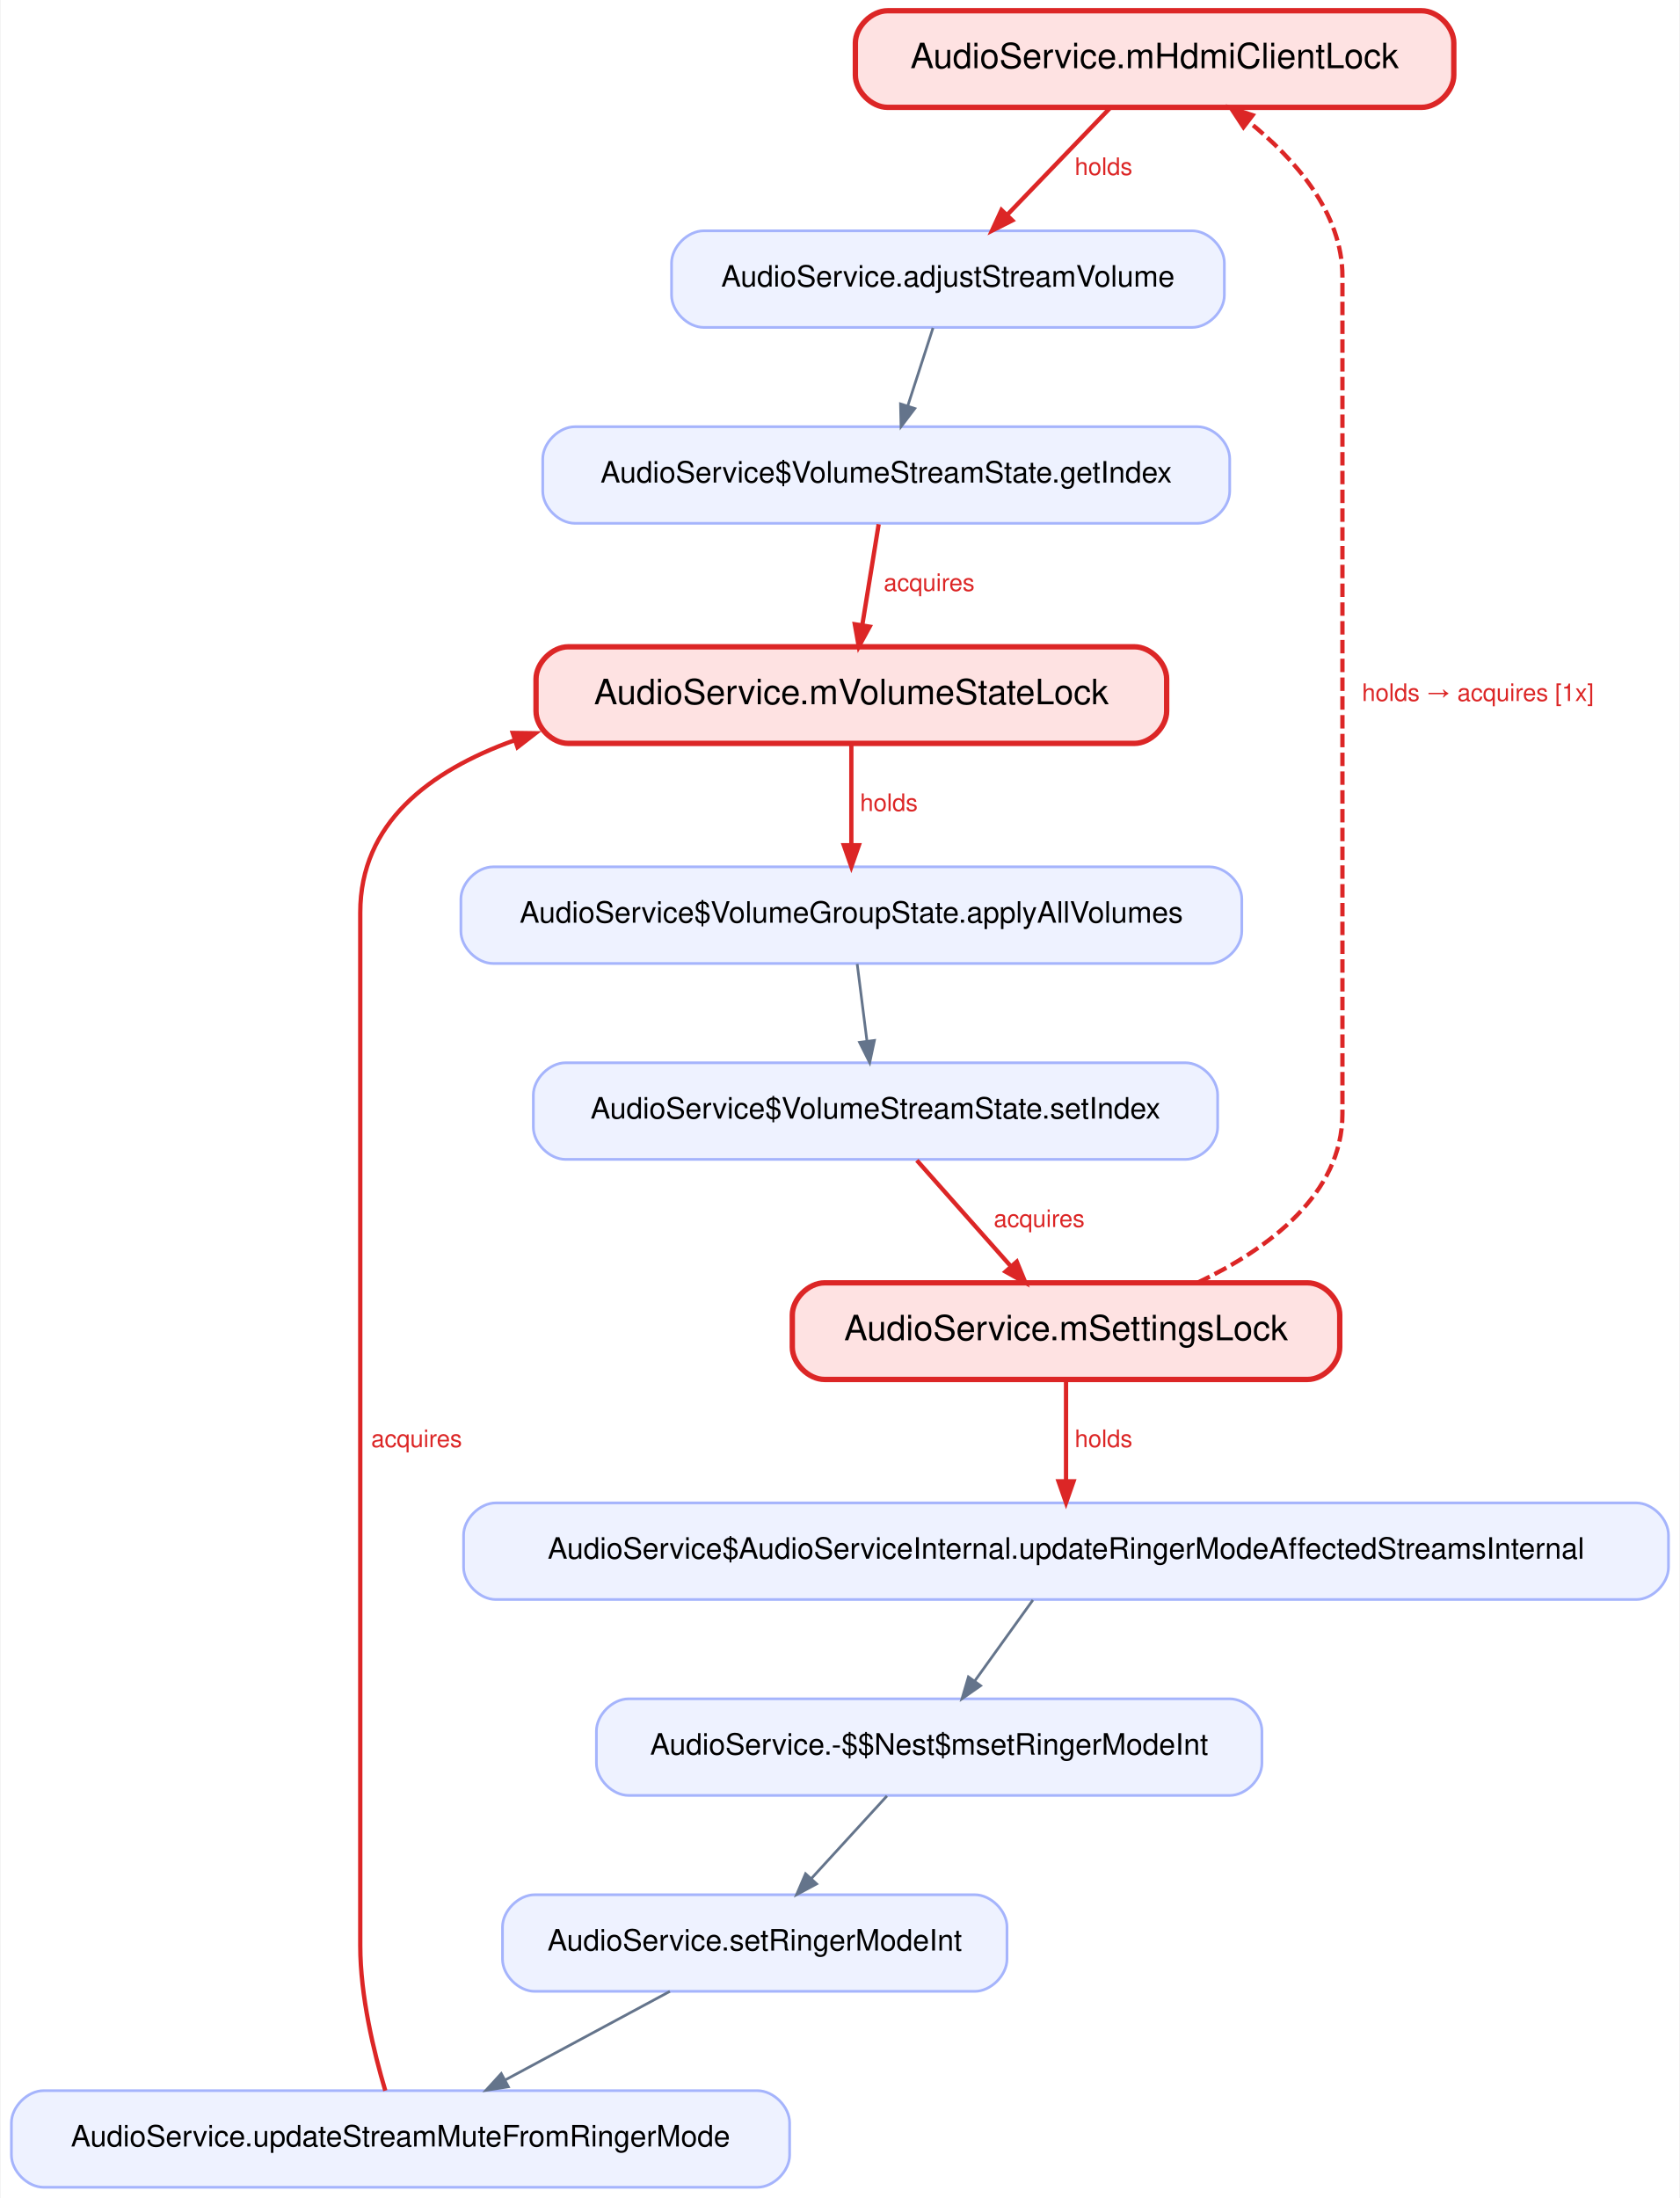
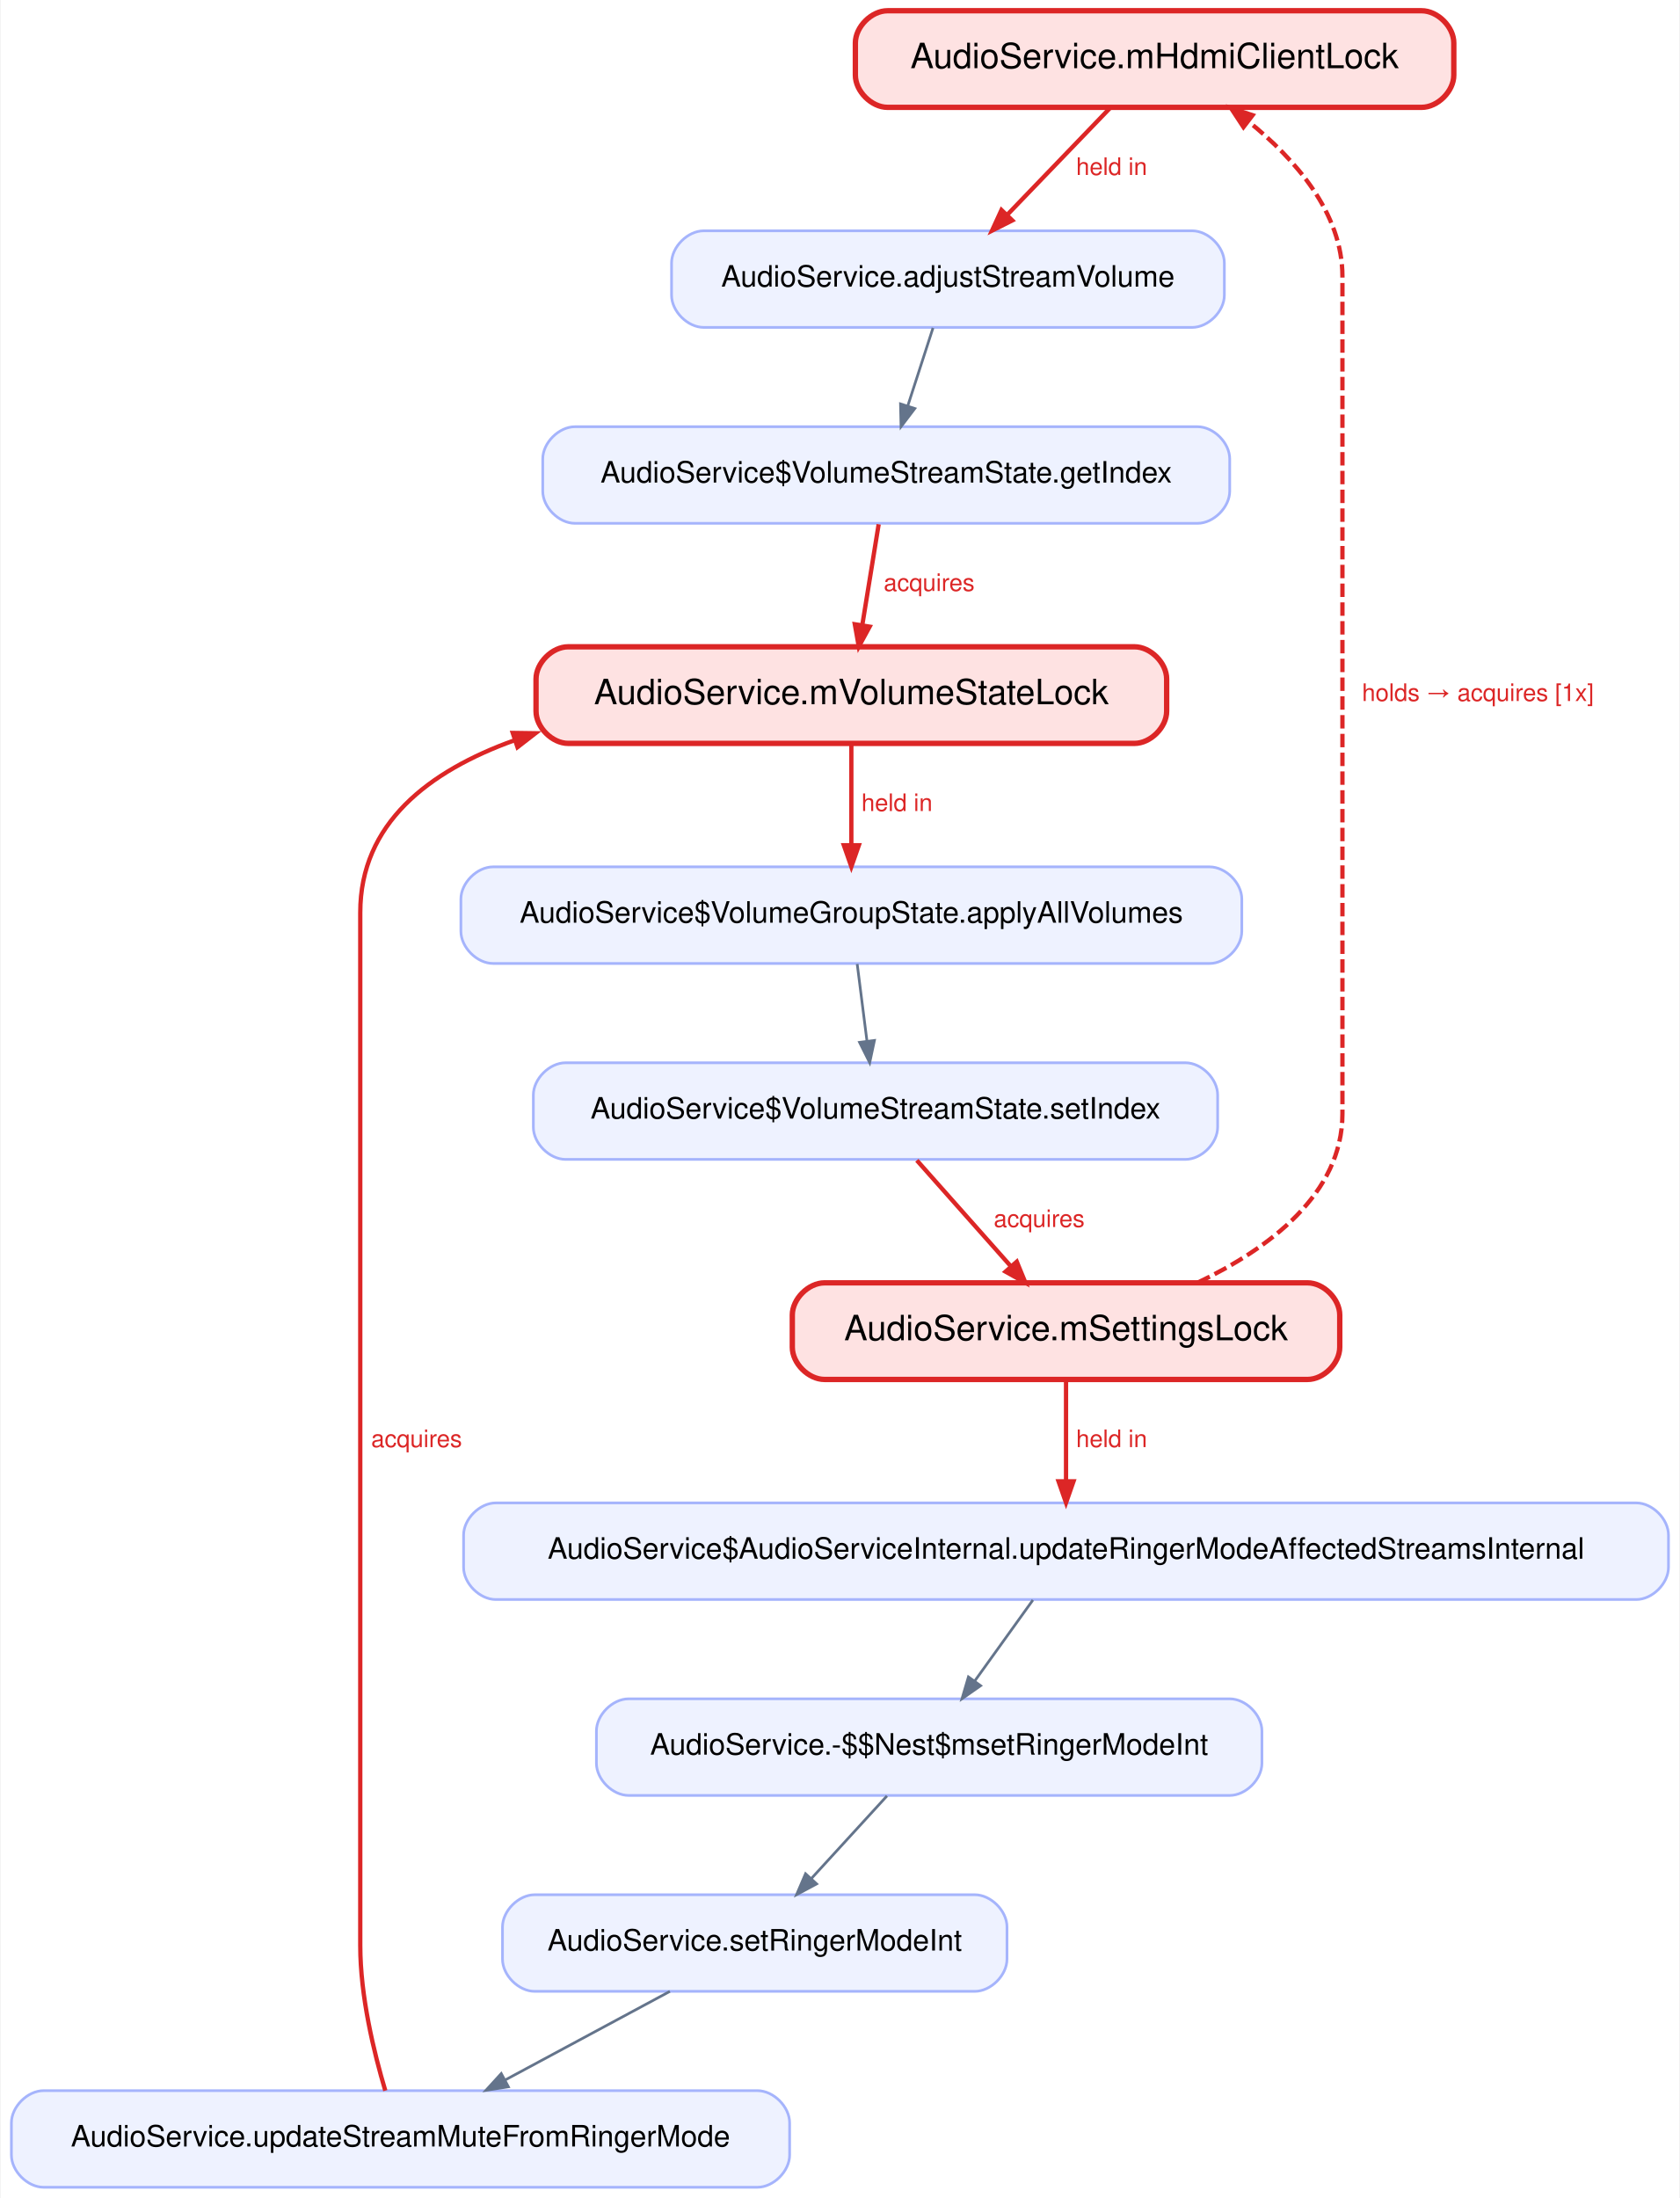
<svg xmlns="http://www.w3.org/2000/svg" width="626pt" height="819pt" viewBox="0.00 0.00 625.50 819.00">
  <g id="graph0" class="graph" transform="scale(1 1) rotate(0) translate(4 815)">
    <polygon fill="white" stroke="transparent" points="-4,4 -4,-815 621.5,-815 621.5,4 -4,4" />
    <g id="node1" class="node">
      <path fill="#fee2e2" stroke="#dc2626" stroke-width="2" d="M525.5,-811C525.5,-811 326.5,-811 326.5,-811 320.5,-811 314.5,-805 314.5,-799 314.5,-799 314.5,-787 314.5,-787 314.5,-781 320.5,-775 326.5,-775 326.5,-775 525.5,-775 525.5,-775 531.5,-775 537.5,-781 537.5,-787 537.5,-787 537.5,-799 537.5,-799 537.5,-805 531.5,-811 525.5,-811" />
      <text text-anchor="middle" x="426" y="-789.6" font-family="Helvetica,sans-Serif" font-size="13.00">AudioService.mHdmiClientLock</text>
    </g>
    <g id="node4" class="node">
      <path fill="#eef2ff" stroke="#a5b4fc" d="M440,-729C440,-729 258,-729 258,-729 252,-729 246,-723 246,-717 246,-717 246,-705 246,-705 246,-699 252,-693 258,-693 258,-693 440,-693 440,-693 446,-693 452,-699 452,-705 452,-705 452,-717 452,-717 452,-723 446,-729 440,-729" />
      <text text-anchor="middle" x="349" y="-708.2" font-family="Helvetica,sans-Serif" font-size="11.00">AudioService.adjustStreamVolume</text>
    </g>
    <g id="edge1" class="edge">
      <path fill="none" stroke="#dc2626" stroke-width="1.6" d="M409.29,-774.64C398.12,-763.03 383.29,-747.63 371.13,-735" />
      <polygon fill="#dc2626" stroke="#dc2626" stroke-width="1.6" points="372.98,-732.87 365.41,-729.05 368.94,-736.76 372.98,-732.87" />
-       <text text-anchor="middle" x="407" y="-749.8" font-family="Helvetica,sans-Serif" font-size="9.00" fill="#dc2626"> holds</text>
+       <text text-anchor="middle" x="410" y="-749.8" font-family="Helvetica,sans-Serif" font-size="9.00" fill="#dc2626"> held in</text>
    </g>
    <g id="node2" class="node">
      <path fill="#fee2e2" stroke="#dc2626" stroke-width="2" d="M483,-337C483,-337 303,-337 303,-337 297,-337 291,-331 291,-325 291,-325 291,-313 291,-313 291,-307 297,-301 303,-301 303,-301 483,-301 483,-301 489,-301 495,-307 495,-313 495,-313 495,-325 495,-325 495,-331 489,-337 483,-337" />
      <text text-anchor="middle" x="393" y="-315.6" font-family="Helvetica,sans-Serif" font-size="13.00">AudioService.mSettingsLock</text>
    </g>
    <g id="edge4" class="edge">
      <path fill="none" stroke="#dc2626" stroke-width="1.6" stroke-dasharray="5,2" d="M442.09,-337.09C468.62,-349.78 496,-370.11 496,-400 496,-712 496,-712 496,-712 496,-735.67 478.43,-755.7 460.9,-769.8" />
      <polygon fill="#dc2626" stroke="#dc2626" stroke-width="1.6" points="459.12,-767.63 454.47,-774.72 462.53,-772.08 459.12,-767.63" />
      <text text-anchor="middle" x="546.5" y="-553.8" font-family="Helvetica,sans-Serif" font-size="9.00" fill="#dc2626"> holds → acquires [1x]</text>
    </g>
    <g id="node6" class="node">
      <path fill="#eef2ff" stroke="#a5b4fc" d="M605.5,-255C605.5,-255 180.5,-255 180.5,-255 174.5,-255 168.5,-249 168.5,-243 168.5,-243 168.5,-231 168.5,-231 168.5,-225 174.5,-219 180.5,-219 180.5,-219 605.5,-219 605.5,-219 611.5,-219 617.5,-225 617.5,-231 617.5,-231 617.5,-243 617.5,-243 617.5,-249 611.5,-255 605.5,-255" />
      <text text-anchor="middle" x="393" y="-234.2" font-family="Helvetica,sans-Serif" font-size="11.00">AudioService$AudioServiceInternal.updateRingerModeAffectedStreamsInternal</text>
    </g>
    <g id="edge5" class="edge">
      <path fill="none" stroke="#dc2626" stroke-width="1.6" d="M393,-300.64C393,-289.66 393,-275.29 393,-263.09" />
      <polygon fill="#dc2626" stroke="#dc2626" stroke-width="1.6" points="395.8,-263.05 393,-255.05 390.2,-263.05 395.8,-263.05" />
-       <text text-anchor="middle" x="407" y="-275.8" font-family="Helvetica,sans-Serif" font-size="9.00" fill="#dc2626"> holds</text>
+       <text text-anchor="middle" x="410" y="-275.8" font-family="Helvetica,sans-Serif" font-size="9.00" fill="#dc2626"> held in</text>
    </g>
    <g id="node3" class="node">
      <path fill="#fee2e2" stroke="#dc2626" stroke-width="2" d="M418.5,-574C418.5,-574 207.5,-574 207.5,-574 201.5,-574 195.5,-568 195.5,-562 195.5,-562 195.5,-550 195.5,-550 195.5,-544 201.5,-538 207.5,-538 207.5,-538 418.5,-538 418.5,-538 424.5,-538 430.5,-544 430.5,-550 430.5,-550 430.5,-562 430.5,-562 430.5,-568 424.5,-574 418.5,-574" />
      <text text-anchor="middle" x="313" y="-552.6" font-family="Helvetica,sans-Serif" font-size="13.00">AudioService.mVolumeStateLock</text>
    </g>
    <g id="node10" class="node">
      <path fill="#eef2ff" stroke="#a5b4fc" d="M446.5,-492C446.5,-492 179.5,-492 179.5,-492 173.5,-492 167.5,-486 167.5,-480 167.5,-480 167.5,-468 167.5,-468 167.5,-462 173.5,-456 179.5,-456 179.5,-456 446.5,-456 446.5,-456 452.5,-456 458.5,-462 458.5,-468 458.5,-468 458.5,-480 458.5,-480 458.5,-486 452.5,-492 446.5,-492" />
      <text text-anchor="middle" x="313" y="-471.2" font-family="Helvetica,sans-Serif" font-size="11.00">AudioService$VolumeGroupState.applyAllVolumes</text>
    </g>
    <g id="edge10" class="edge">
      <path fill="none" stroke="#dc2626" stroke-width="1.6" d="M313,-537.64C313,-526.66 313,-512.29 313,-500.09" />
      <polygon fill="#dc2626" stroke="#dc2626" stroke-width="1.6" points="315.8,-500.05 313,-492.05 310.2,-500.05 315.8,-500.05" />
-       <text text-anchor="middle" x="327" y="-512.8" font-family="Helvetica,sans-Serif" font-size="9.00" fill="#dc2626"> holds</text>
+       <text text-anchor="middle" x="330" y="-512.8" font-family="Helvetica,sans-Serif" font-size="9.00" fill="#dc2626"> held in</text>
    </g>
    <g id="node5" class="node">
      <path fill="#eef2ff" stroke="#a5b4fc" d="M442,-656C442,-656 210,-656 210,-656 204,-656 198,-650 198,-644 198,-644 198,-632 198,-632 198,-626 204,-620 210,-620 210,-620 442,-620 442,-620 448,-620 454,-626 454,-632 454,-632 454,-644 454,-644 454,-650 448,-656 442,-656" />
      <text text-anchor="middle" x="326" y="-635.2" font-family="Helvetica,sans-Serif" font-size="11.00">AudioService$VolumeStreamState.getIndex</text>
    </g>
    <g id="edge2" class="edge">
      <path fill="none" stroke="#64748b" d="M343.43,-692.81C340.61,-684.09 337.12,-673.34 334.02,-663.75" />
      <polygon fill="#64748b" stroke="#64748b" points="336.65,-662.78 331.52,-656.03 331.32,-664.5 336.65,-662.78" />
    </g>
    <g id="edge3" class="edge">
      <path fill="none" stroke="#dc2626" stroke-width="1.6" d="M323.18,-619.64C321.4,-608.66 319.06,-594.29 317.08,-582.09" />
      <polygon fill="#dc2626" stroke="#dc2626" stroke-width="1.6" points="319.82,-581.5 315.77,-574.05 314.29,-582.4 319.82,-581.5" />
      <text text-anchor="middle" x="342" y="-594.8" font-family="Helvetica,sans-Serif" font-size="9.00" fill="#dc2626"> acquires</text>
    </g>
    <g id="node7" class="node">
      <path fill="#eef2ff" stroke="#a5b4fc" d="M454,-182C454,-182 230,-182 230,-182 224,-182 218,-176 218,-170 218,-170 218,-158 218,-158 218,-152 224,-146 230,-146 230,-146 454,-146 454,-146 460,-146 466,-152 466,-158 466,-158 466,-170 466,-170 466,-176 460,-182 454,-182" />
      <text text-anchor="middle" x="342" y="-161.2" font-family="Helvetica,sans-Serif" font-size="11.00">AudioService.-$$Nest$msetRingerModeInt</text>
    </g>
    <g id="edge6" class="edge">
      <path fill="none" stroke="#64748b" d="M380.65,-218.81C374.14,-209.74 366.05,-198.48 358.95,-188.6" />
      <polygon fill="#64748b" stroke="#64748b" points="361.17,-186.89 354.23,-182.03 356.63,-190.16 361.17,-186.89" />
    </g>
    <g id="node8" class="node">
      <path fill="#eef2ff" stroke="#a5b4fc" d="M359,-109C359,-109 195,-109 195,-109 189,-109 183,-103 183,-97 183,-97 183,-85 183,-85 183,-79 189,-73 195,-73 195,-73 359,-73 359,-73 365,-73 371,-79 371,-85 371,-85 371,-97 371,-97 371,-103 365,-109 359,-109" />
      <text text-anchor="middle" x="277" y="-88.2" font-family="Helvetica,sans-Serif" font-size="11.00">AudioService.setRingerModeInt</text>
    </g>
    <g id="edge7" class="edge">
      <path fill="none" stroke="#64748b" d="M326.27,-145.81C317.8,-136.57 307.25,-125.04 298.09,-115.03" />
      <polygon fill="#64748b" stroke="#64748b" points="300.06,-113.04 292.59,-109.03 295.93,-116.82 300.06,-113.04" />
    </g>
    <g id="node9" class="node">
      <path fill="#eef2ff" stroke="#a5b4fc" d="M278,-36C278,-36 12,-36 12,-36 6,-36 0,-30 0,-24 0,-24 0,-12 0,-12 0,-6 6,0 12,0 12,0 278,0 278,0 284,0 290,-6 290,-12 290,-12 290,-24 290,-24 290,-30 284,-36 278,-36" />
      <text text-anchor="middle" x="145" y="-15.2" font-family="Helvetica,sans-Serif" font-size="11.00">AudioService.updateStreamMuteFromRingerMode</text>
    </g>
    <g id="edge8" class="edge">
      <path fill="none" stroke="#64748b" d="M245.38,-72.99C226.99,-63.1 203.65,-50.54 184.1,-40.03" />
      <polygon fill="#64748b" stroke="#64748b" points="185.19,-37.44 176.82,-36.11 182.54,-42.37 185.19,-37.44" />
    </g>
    <g id="edge9" class="edge">
      <path fill="none" stroke="#dc2626" stroke-width="1.6" d="M139.33,-36C135.08,-50.26 130,-71.23 130,-90 130,-475 130,-475 130,-475 130,-508.14 155.51,-527.69 187.49,-539.17" />
      <polygon fill="#dc2626" stroke="#dc2626" stroke-width="1.6" points="186.82,-541.9 195.29,-541.78 188.59,-536.59 186.82,-541.9" />
      <text text-anchor="middle" x="151" y="-275.8" font-family="Helvetica,sans-Serif" font-size="9.00" fill="#dc2626"> acquires</text>
    </g>
    <g id="node11" class="node">
      <path fill="#eef2ff" stroke="#a5b4fc" d="M437.5,-419C437.5,-419 206.5,-419 206.5,-419 200.5,-419 194.5,-413 194.5,-407 194.5,-407 194.5,-395 194.5,-395 194.5,-389 200.5,-383 206.5,-383 206.5,-383 437.5,-383 437.5,-383 443.5,-383 449.5,-389 449.5,-395 449.5,-395 449.5,-407 449.5,-407 449.5,-413 443.5,-419 437.5,-419" />
      <text text-anchor="middle" x="322" y="-398.2" font-family="Helvetica,sans-Serif" font-size="11.00">AudioService$VolumeStreamState.setIndex</text>
    </g>
    <g id="edge11" class="edge">
      <path fill="none" stroke="#64748b" d="M315.18,-455.81C316.27,-447.18 317.62,-436.56 318.83,-427.03" />
      <polygon fill="#64748b" stroke="#64748b" points="321.61,-427.32 319.84,-419.03 316.06,-426.61 321.61,-427.32" />
    </g>
    <g id="edge12" class="edge">
      <path fill="none" stroke="#dc2626" stroke-width="1.6" d="M337.41,-382.64C347.62,-371.14 361.13,-355.9 372.28,-343.34" />
      <polygon fill="#dc2626" stroke="#dc2626" stroke-width="1.6" points="374.65,-344.89 377.87,-337.05 370.46,-341.17 374.65,-344.89" />
      <text text-anchor="middle" x="383" y="-357.8" font-family="Helvetica,sans-Serif" font-size="9.00" fill="#dc2626"> acquires</text>
    </g>
  </g>
</svg>
